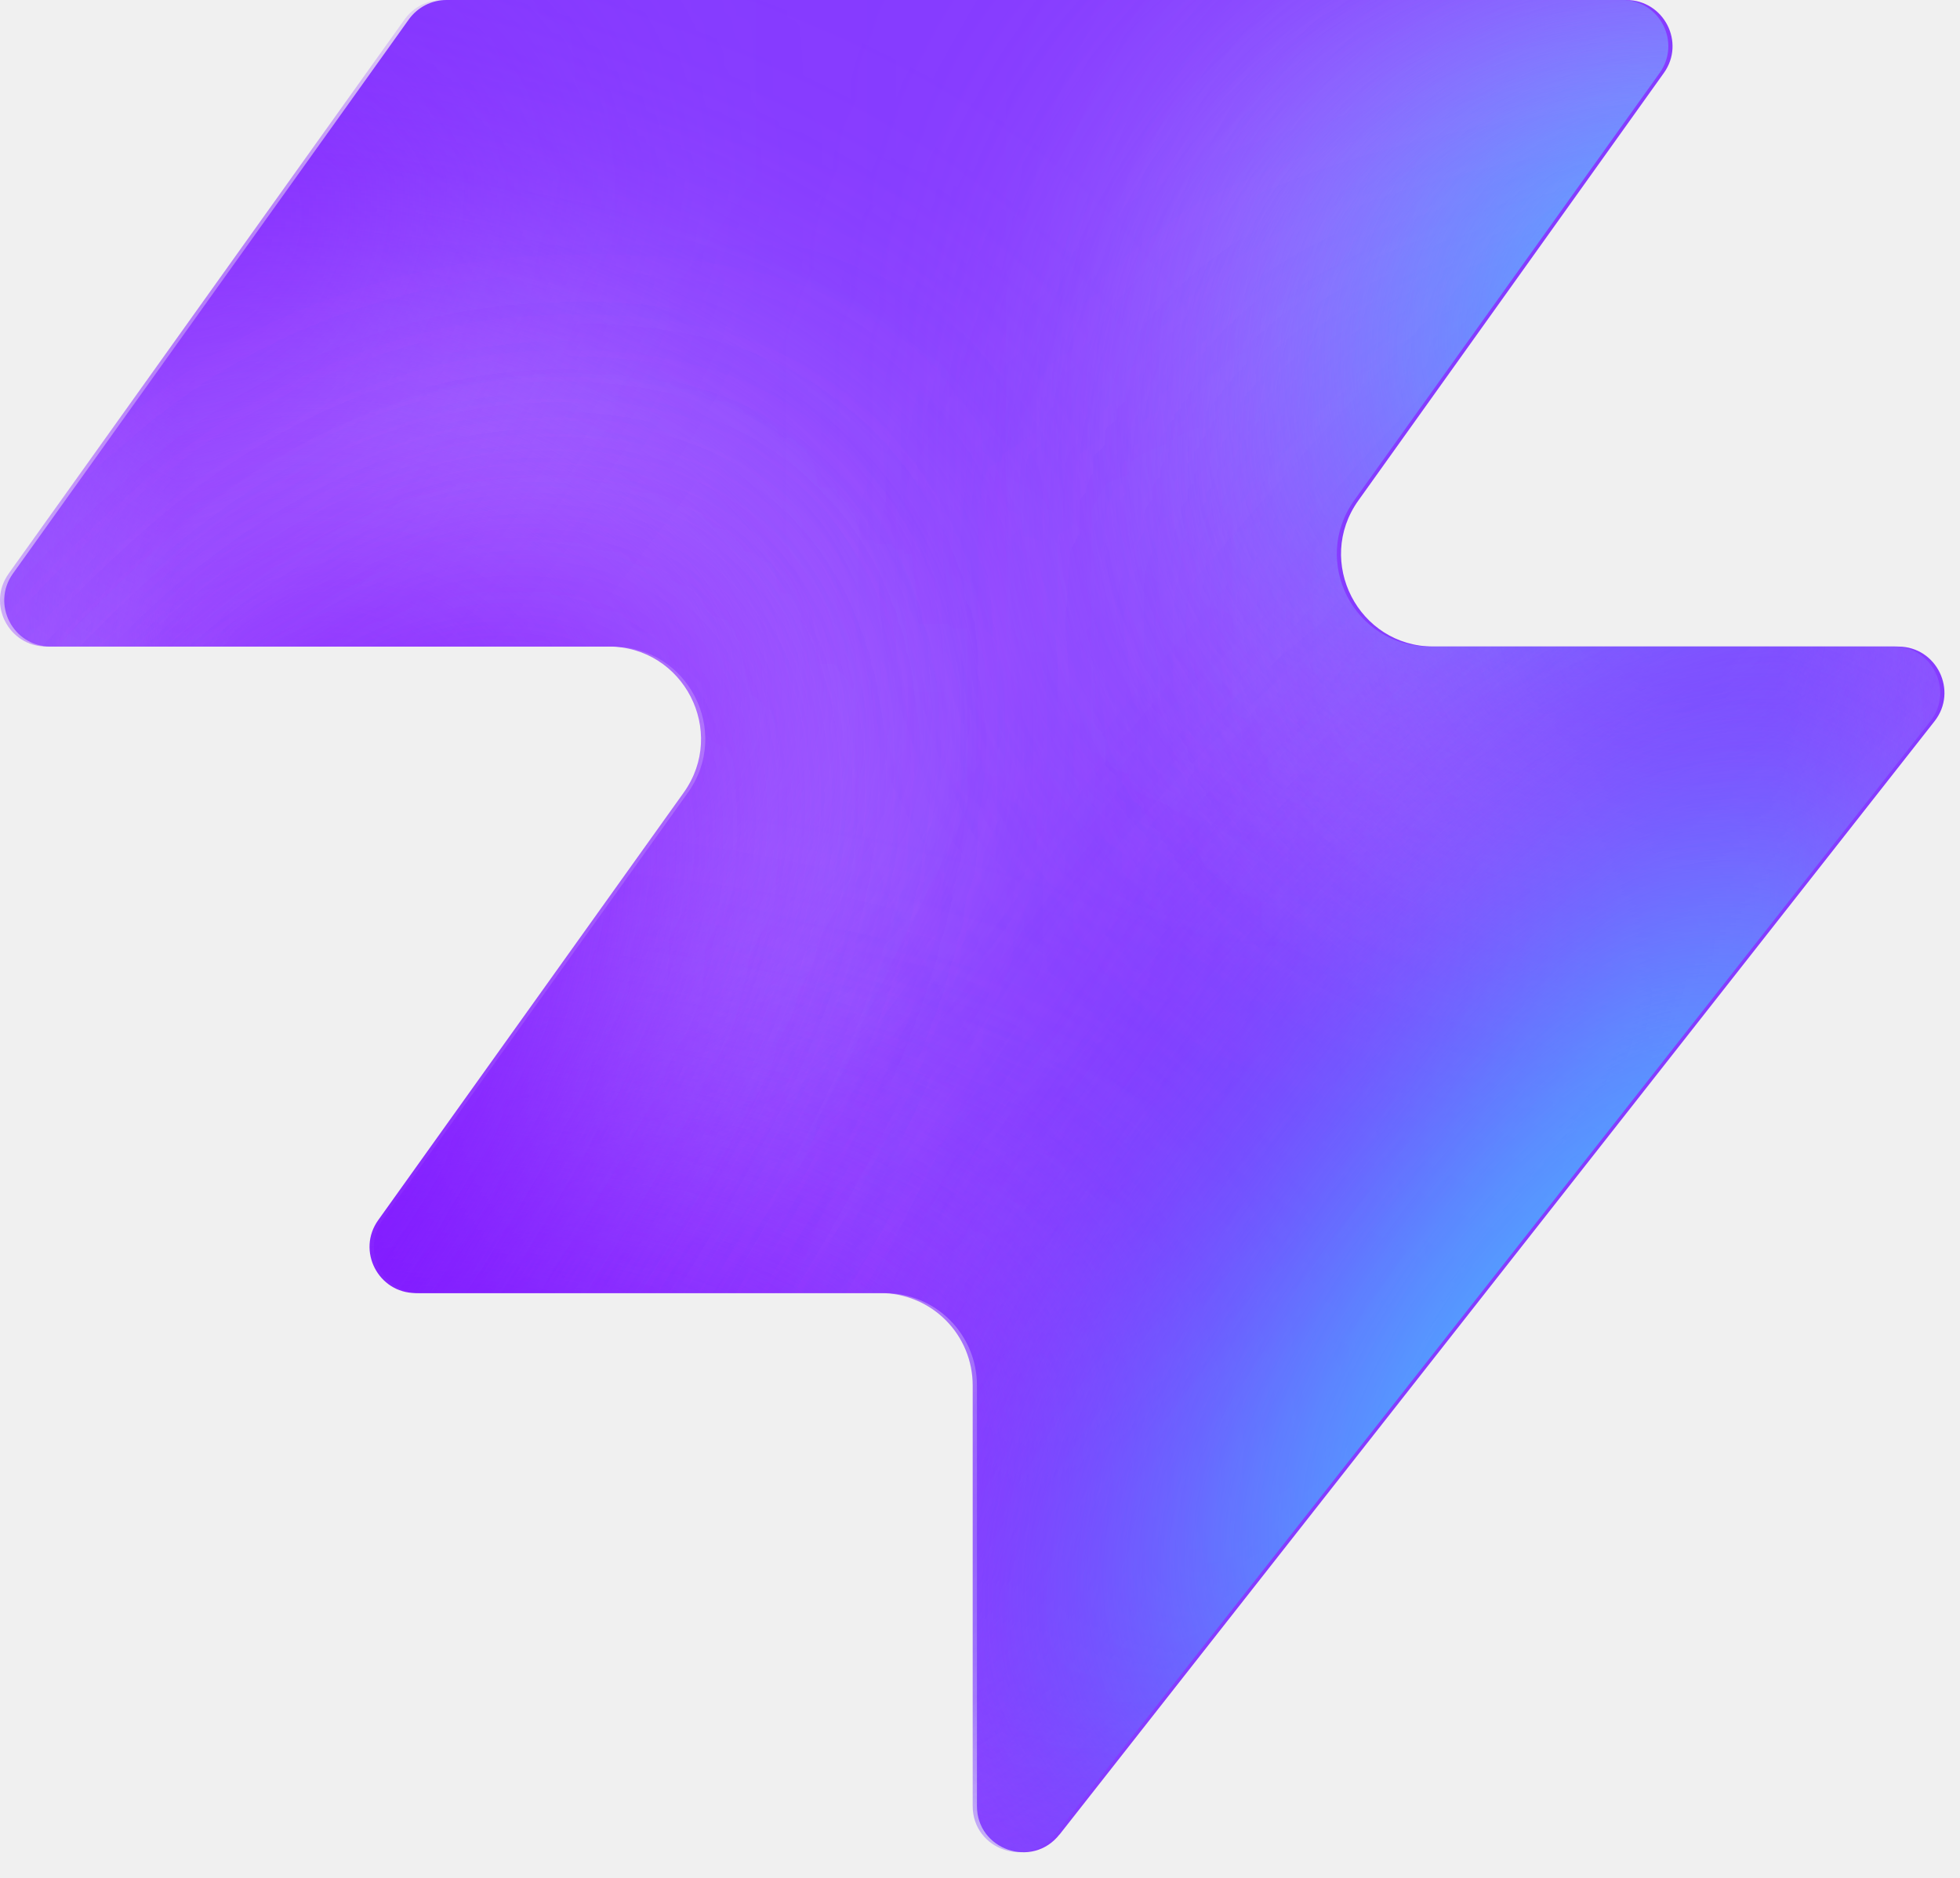
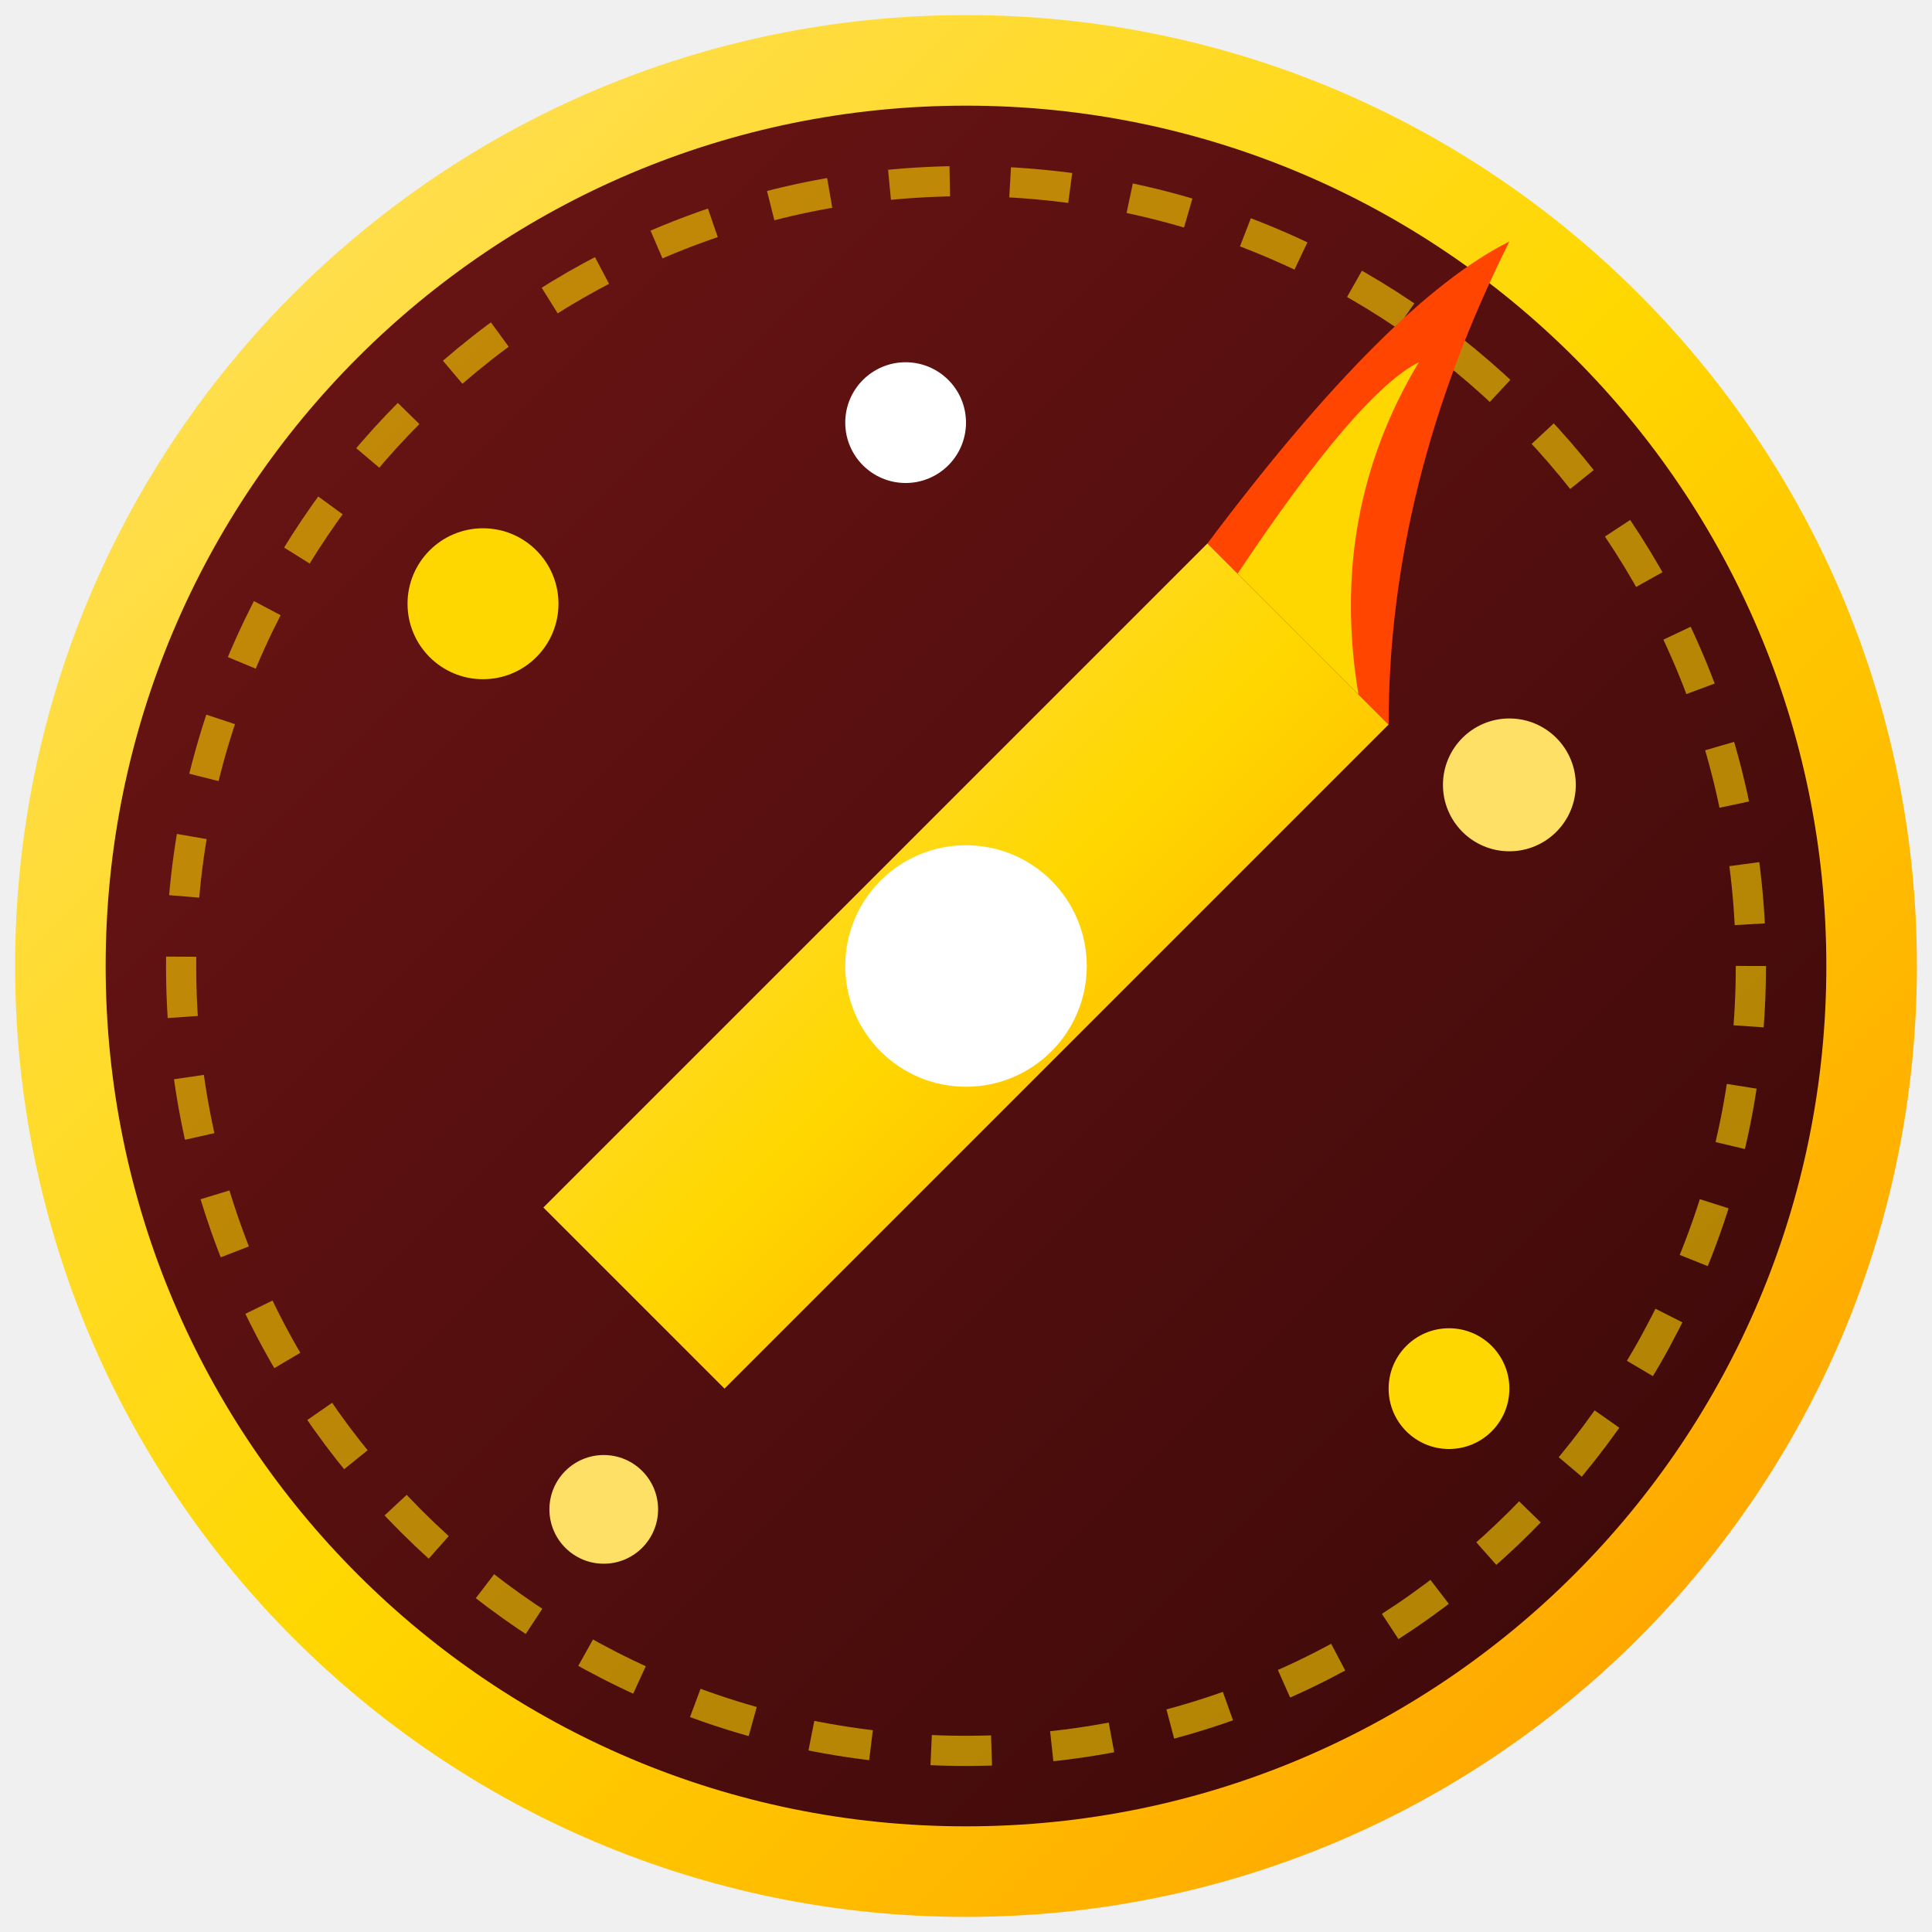
- <svg xmlns="http://www.w3.org/2000/svg" width="48" height="46" fill="none" viewBox="0 0 48 46">
-   <path fill="#863bff" d="M25.946 44.938c-.664.845-2.021.375-2.021-.698V33.937a2.26 2.26 0 0 0-2.262-2.262H10.287c-.92 0-1.456-1.04-.92-1.788l7.48-10.471c1.07-1.497 0-3.578-1.842-3.578H1.237c-.92 0-1.456-1.04-.92-1.788L10.013.474c.214-.297.556-.474.92-.474h28.894c.92 0 1.456 1.04.92 1.788l-7.48 10.471c-1.07 1.498 0 3.579 1.842 3.579h11.377c.943 0 1.473 1.088.89 1.83L25.947 44.94z" style="fill:#863bff;fill:color(display-p3 .525 .23 1);fill-opacity:1" />
-   <mask id="a" width="48" height="46" x="0" y="0" maskUnits="userSpaceOnUse" style="mask-type:alpha">
-     <path fill="#000" d="M25.842 44.938c-.664.844-2.021.375-2.021-.698V33.937a2.26 2.26 0 0 0-2.262-2.262H10.183c-.92 0-1.456-1.04-.92-1.788l7.48-10.471c1.07-1.498 0-3.579-1.842-3.579H1.133c-.92 0-1.456-1.04-.92-1.787L9.91.473c.214-.297.556-.474.92-.474h28.894c.92 0 1.456 1.04.92 1.788l-7.48 10.471c-1.07 1.498 0 3.578 1.842 3.578h11.377c.943 0 1.473 1.088.89 1.832L25.843 44.94z" style="fill:#000;fill-opacity:1" />
-   </mask>
-   <g mask="url(#a)">
-     <g filter="url(#b)">
-       <ellipse cx="5.508" cy="14.704" fill="#ede6ff" rx="5.508" ry="14.704" style="fill:#ede6ff;fill:color(display-p3 .927 .903 1);fill-opacity:1" transform="matrix(.00324 1 1 -.00324 -4.47 31.516)" />
-     </g>
-     <g filter="url(#c)">
-       <ellipse cx="10.399" cy="29.851" fill="#ede6ff" rx="10.399" ry="29.851" style="fill:#ede6ff;fill:color(display-p3 .927 .903 1);fill-opacity:1" transform="matrix(.00324 1 1 -.00324 -39.328 7.883)" />
-     </g>
-     <g filter="url(#d)">
-       <ellipse cx="5.508" cy="30.487" fill="#7e14ff" rx="5.508" ry="30.487" style="fill:#7e14ff;fill:color(display-p3 .492 .077 1);fill-opacity:1" transform="rotate(89.814 -25.913 -14.639)scale(1 -1)" />
-     </g>
-     <g filter="url(#e)">
-       <ellipse cx="5.508" cy="30.599" fill="#7e14ff" rx="5.508" ry="30.599" style="fill:#7e14ff;fill:color(display-p3 .492 .077 1);fill-opacity:1" transform="rotate(89.814 -32.644 -3.334)scale(1 -1)" />
-     </g>
-     <g filter="url(#f)">
-       <ellipse cx="5.508" cy="30.599" fill="#7e14ff" rx="5.508" ry="30.599" style="fill:#7e14ff;fill:color(display-p3 .492 .077 1);fill-opacity:1" transform="matrix(.00324 1 1 -.00324 -34.34 30.47)" />
-     </g>
-     <g filter="url(#g)">
-       <ellipse cx="14.072" cy="22.078" fill="#ede6ff" rx="14.072" ry="22.078" style="fill:#ede6ff;fill:color(display-p3 .927 .903 1);fill-opacity:1" transform="rotate(93.35 24.506 48.493)scale(-1 1)" />
-     </g>
-     <g filter="url(#h)">
-       <ellipse cx="3.47" cy="21.501" fill="#7e14ff" rx="3.47" ry="21.501" style="fill:#7e14ff;fill:color(display-p3 .492 .077 1);fill-opacity:1" transform="rotate(89.009 28.708 47.59)scale(-1 1)" />
-     </g>
-     <g filter="url(#i)">
-       <ellipse cx="3.47" cy="21.501" fill="#7e14ff" rx="3.47" ry="21.501" style="fill:#7e14ff;fill:color(display-p3 .492 .077 1);fill-opacity:1" transform="rotate(89.009 28.708 47.59)scale(-1 1)" />
-     </g>
-     <g filter="url(#j)">
-       <ellipse cx=".387" cy="8.972" fill="#7e14ff" rx="4.407" ry="29.108" style="fill:#7e14ff;fill:color(display-p3 .492 .077 1);fill-opacity:1" transform="rotate(39.51 .387 8.972)" />
-     </g>
-     <g filter="url(#k)">
-       <ellipse cx="47.523" cy="-6.092" fill="#7e14ff" rx="4.407" ry="29.108" style="fill:#7e14ff;fill:color(display-p3 .492 .077 1);fill-opacity:1" transform="rotate(37.892 47.523 -6.092)" />
-     </g>
-     <g filter="url(#l)">
-       <ellipse cx="41.412" cy="6.333" fill="#47bfff" rx="5.971" ry="9.665" style="fill:#47bfff;fill:color(display-p3 .28 .748 1);fill-opacity:1" transform="rotate(37.892 41.412 6.333)" />
-     </g>
-     <g filter="url(#m)">
-       <ellipse cx="-1.879" cy="38.332" fill="#7e14ff" rx="4.407" ry="29.108" style="fill:#7e14ff;fill:color(display-p3 .492 .077 1);fill-opacity:1" transform="rotate(37.892 -1.88 38.332)" />
-     </g>
-     <g filter="url(#n)">
-       <ellipse cx="-1.879" cy="38.332" fill="#7e14ff" rx="4.407" ry="29.108" style="fill:#7e14ff;fill:color(display-p3 .492 .077 1);fill-opacity:1" transform="rotate(37.892 -1.88 38.332)" />
-     </g>
-     <g filter="url(#o)">
-       <ellipse cx="35.651" cy="29.907" fill="#7e14ff" rx="4.407" ry="29.108" style="fill:#7e14ff;fill:color(display-p3 .492 .077 1);fill-opacity:1" transform="rotate(37.892 35.651 29.907)" />
-     </g>
-     <g filter="url(#p)">
-       <ellipse cx="38.418" cy="32.4" fill="#47bfff" rx="5.971" ry="15.297" style="fill:#47bfff;fill:color(display-p3 .28 .748 1);fill-opacity:1" transform="rotate(37.892 38.418 32.4)" />
-     </g>
+ <svg xmlns="http://www.w3.org/2000/svg" viewBox="0 0 64 64" width="64" height="64">
+   <defs>
+     <linearGradient id="maroonGrad" x1="0%" y1="0%" x2="100%" y2="100%">
+       <stop offset="0%" stop-color="#701515" />
+       <stop offset="100%" stop-color="#380808" />
+     </linearGradient>
+     <linearGradient id="goldGrad" x1="0%" y1="0%" x2="100%" y2="100%">
+       <stop offset="0%" stop-color="#FFE066" />
+       <stop offset="50%" stop-color="#FFD700" />
+       <stop offset="100%" stop-color="#FF9900" />
+     </linearGradient>
+     <radialGradient id="sparkle" cx="50%" cy="50%" r="50%">
+       <stop offset="0%" stop-color="#FFFFFF" />
+       <stop offset="60%" stop-color="#FFD700" />
+       <stop offset="100%" stop-color="#FF4500" stop-opacity="0" />
+     </radialGradient>
+   </defs>
+   <circle cx="32" cy="32" r="30" fill="url(#maroonGrad)" stroke="url(#goldGrad)" stroke-width="3" />
+   <circle cx="32" cy="32" r="26" fill="none" stroke="#FFD700" stroke-width="1" stroke-dasharray="2,2" opacity="0.6" />
+   <g transform="translate(32, 32)">
+     <path d="M-8,14 L8,-2 L14,-8 L8,-14 L2,-8 L-14,8 Z" fill="url(#goldGrad)" />
+     <path d="M8,-14 Q14,-22 18,-24 Q14,-16 14,-8 Z" fill="#FF4500" />
+     <path d="M9,-13 Q13,-19 15,-20 Q12,-15 13,-9 Z" fill="#FFD700" />
+     <circle cx="-16" cy="-12" r="2.5" fill="#FFD700" />
+     <circle cx="16" cy="14" r="2" fill="#FFD700" />
+     <circle cx="-12" cy="18" r="1.8" fill="#FFE066" />
+     <circle cx="18" cy="-6" r="2.2" fill="#FFE066" />
+     <circle cx="-2" cy="-18" r="2" fill="#FFFFFF" />
+     <circle cx="0" cy="0" r="4" fill="#FFFFFF" />
  </g>
-   <defs>
-     <filter id="b" width="60.045" height="41.654" x="-19.77" y="16.149" color-interpolation-filters="sRGB" filterUnits="userSpaceOnUse">
-       <feFlood flood-opacity="0" result="BackgroundImageFix" />
-       <feBlend in="SourceGraphic" in2="BackgroundImageFix" result="shape" />
-       <feGaussianBlur result="effect1_foregroundBlur_2002_17158" stdDeviation="7.659" />
-     </filter>
-     <filter id="c" width="90.34" height="51.437" x="-54.613" y="-7.533" color-interpolation-filters="sRGB" filterUnits="userSpaceOnUse">
-       <feFlood flood-opacity="0" result="BackgroundImageFix" />
-       <feBlend in="SourceGraphic" in2="BackgroundImageFix" result="shape" />
-       <feGaussianBlur result="effect1_foregroundBlur_2002_17158" stdDeviation="7.659" />
-     </filter>
-     <filter id="d" width="79.355" height="29.4" x="-49.64" y="2.03" color-interpolation-filters="sRGB" filterUnits="userSpaceOnUse">
-       <feFlood flood-opacity="0" result="BackgroundImageFix" />
-       <feBlend in="SourceGraphic" in2="BackgroundImageFix" result="shape" />
-       <feGaussianBlur result="effect1_foregroundBlur_2002_17158" stdDeviation="4.596" />
-     </filter>
-     <filter id="e" width="79.579" height="29.4" x="-45.045" y="20.029" color-interpolation-filters="sRGB" filterUnits="userSpaceOnUse">
-       <feFlood flood-opacity="0" result="BackgroundImageFix" />
-       <feBlend in="SourceGraphic" in2="BackgroundImageFix" result="shape" />
-       <feGaussianBlur result="effect1_foregroundBlur_2002_17158" stdDeviation="4.596" />
-     </filter>
-     <filter id="f" width="79.579" height="29.4" x="-43.513" y="21.178" color-interpolation-filters="sRGB" filterUnits="userSpaceOnUse">
-       <feFlood flood-opacity="0" result="BackgroundImageFix" />
-       <feBlend in="SourceGraphic" in2="BackgroundImageFix" result="shape" />
-       <feGaussianBlur result="effect1_foregroundBlur_2002_17158" stdDeviation="4.596" />
-     </filter>
-     <filter id="g" width="74.749" height="58.852" x="15.756" y="-17.901" color-interpolation-filters="sRGB" filterUnits="userSpaceOnUse">
-       <feFlood flood-opacity="0" result="BackgroundImageFix" />
-       <feBlend in="SourceGraphic" in2="BackgroundImageFix" result="shape" />
-       <feGaussianBlur result="effect1_foregroundBlur_2002_17158" stdDeviation="7.659" />
-     </filter>
-     <filter id="h" width="61.377" height="25.362" x="23.548" y="2.284" color-interpolation-filters="sRGB" filterUnits="userSpaceOnUse">
-       <feFlood flood-opacity="0" result="BackgroundImageFix" />
-       <feBlend in="SourceGraphic" in2="BackgroundImageFix" result="shape" />
-       <feGaussianBlur result="effect1_foregroundBlur_2002_17158" stdDeviation="4.596" />
-     </filter>
-     <filter id="i" width="61.377" height="25.362" x="23.548" y="2.284" color-interpolation-filters="sRGB" filterUnits="userSpaceOnUse">
-       <feFlood flood-opacity="0" result="BackgroundImageFix" />
-       <feBlend in="SourceGraphic" in2="BackgroundImageFix" result="shape" />
-       <feGaussianBlur result="effect1_foregroundBlur_2002_17158" stdDeviation="4.596" />
-     </filter>
-     <filter id="j" width="56.045" height="63.649" x="-27.636" y="-22.853" color-interpolation-filters="sRGB" filterUnits="userSpaceOnUse">
-       <feFlood flood-opacity="0" result="BackgroundImageFix" />
-       <feBlend in="SourceGraphic" in2="BackgroundImageFix" result="shape" />
-       <feGaussianBlur result="effect1_foregroundBlur_2002_17158" stdDeviation="4.596" />
-     </filter>
-     <filter id="k" width="54.814" height="64.646" x="20.116" y="-38.415" color-interpolation-filters="sRGB" filterUnits="userSpaceOnUse">
-       <feFlood flood-opacity="0" result="BackgroundImageFix" />
-       <feBlend in="SourceGraphic" in2="BackgroundImageFix" result="shape" />
-       <feGaussianBlur result="effect1_foregroundBlur_2002_17158" stdDeviation="4.596" />
-     </filter>
-     <filter id="l" width="33.541" height="35.313" x="24.641" y="-11.323" color-interpolation-filters="sRGB" filterUnits="userSpaceOnUse">
-       <feFlood flood-opacity="0" result="BackgroundImageFix" />
-       <feBlend in="SourceGraphic" in2="BackgroundImageFix" result="shape" />
-       <feGaussianBlur result="effect1_foregroundBlur_2002_17158" stdDeviation="4.596" />
-     </filter>
-     <filter id="m" width="54.814" height="64.646" x="-29.286" y="6.009" color-interpolation-filters="sRGB" filterUnits="userSpaceOnUse">
-       <feFlood flood-opacity="0" result="BackgroundImageFix" />
-       <feBlend in="SourceGraphic" in2="BackgroundImageFix" result="shape" />
-       <feGaussianBlur result="effect1_foregroundBlur_2002_17158" stdDeviation="4.596" />
-     </filter>
-     <filter id="n" width="54.814" height="64.646" x="-29.286" y="6.009" color-interpolation-filters="sRGB" filterUnits="userSpaceOnUse">
-       <feFlood flood-opacity="0" result="BackgroundImageFix" />
-       <feBlend in="SourceGraphic" in2="BackgroundImageFix" result="shape" />
-       <feGaussianBlur result="effect1_foregroundBlur_2002_17158" stdDeviation="4.596" />
-     </filter>
-     <filter id="o" width="54.814" height="64.646" x="8.244" y="-2.416" color-interpolation-filters="sRGB" filterUnits="userSpaceOnUse">
-       <feFlood flood-opacity="0" result="BackgroundImageFix" />
-       <feBlend in="SourceGraphic" in2="BackgroundImageFix" result="shape" />
-       <feGaussianBlur result="effect1_foregroundBlur_2002_17158" stdDeviation="4.596" />
-     </filter>
-     <filter id="p" width="39.409" height="43.623" x="18.713" y="10.588" color-interpolation-filters="sRGB" filterUnits="userSpaceOnUse">
-       <feFlood flood-opacity="0" result="BackgroundImageFix" />
-       <feBlend in="SourceGraphic" in2="BackgroundImageFix" result="shape" />
-       <feGaussianBlur result="effect1_foregroundBlur_2002_17158" stdDeviation="4.596" />
-     </filter>
-   </defs>
</svg>
